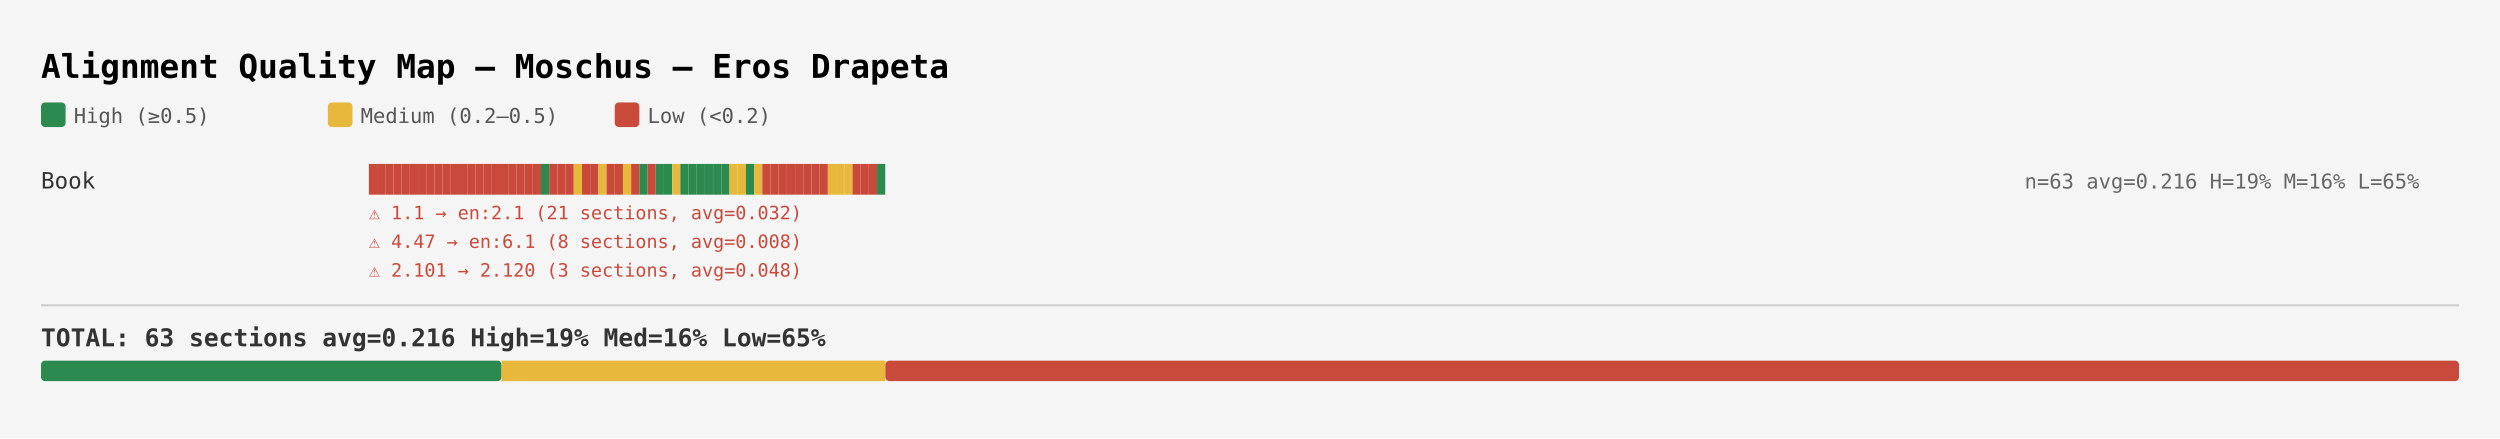
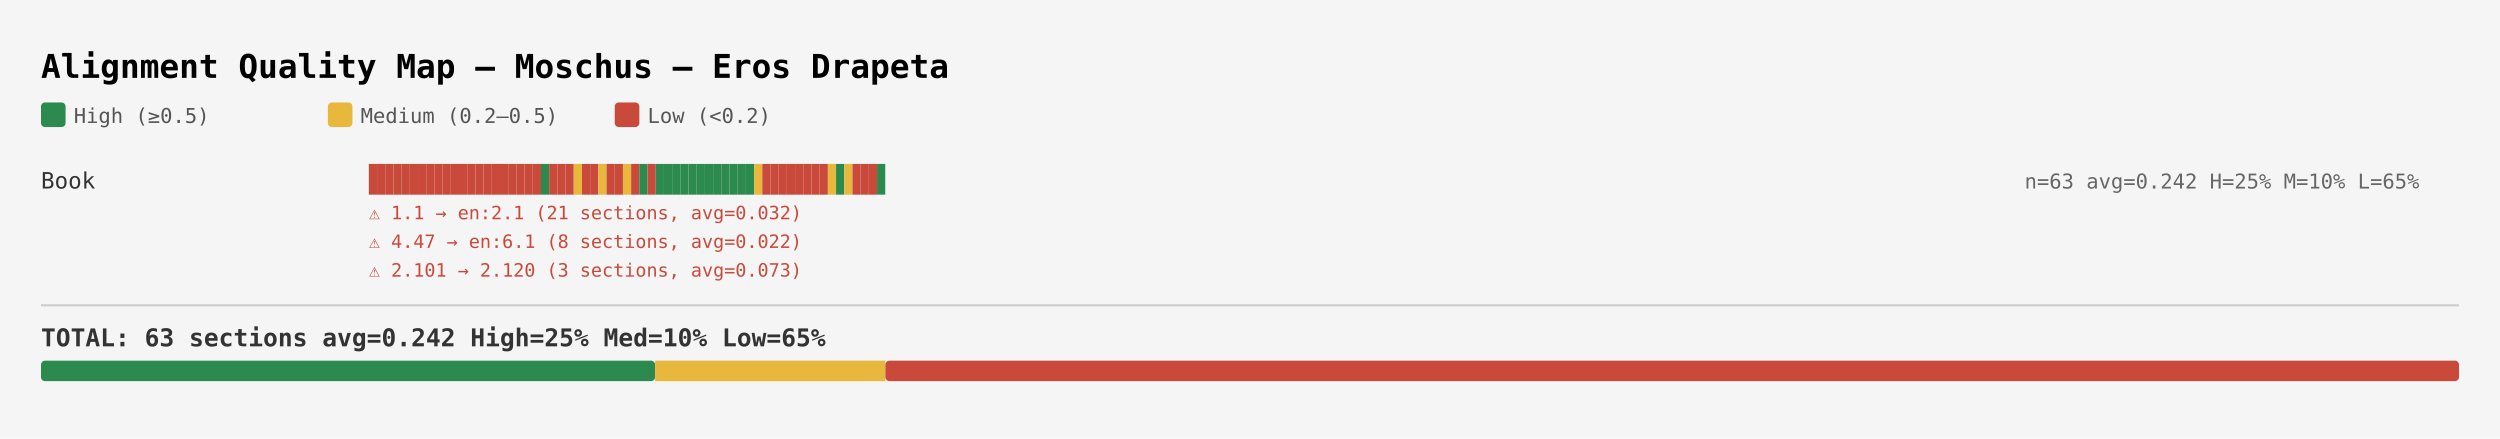
<svg xmlns="http://www.w3.org/2000/svg" width="1220" height="214" viewBox="0 0 1220 214">
  <rect width="1220" height="214" fill="#f5f5f5" />
  <style>
  text { font-family: "SF Mono", "Menlo", "Monaco", monospace; }
  .title { font-size: 16px; font-weight: bold; }
  .subtitle { font-size: 11px; fill: #888; }
  .label { font-size: 11px; fill: #333; }
  .stats { font-size: 10px; fill: #666; }
  .warn { font-size: 9px; fill: #c9493b; }
  .total { font-size: 12px; font-weight: bold; fill: #333; }
  .legend-text { font-size: 10px; fill: #555; }
</style>
  <text x="20" y="38" class="title">Alignment Quality Map — Moschus — Eros Drapeta</text>
  <rect x="20" y="50" width="12" height="12" fill="#2d8a4e" rx="2" />
  <text x="36" y="60" class="legend-text">High (≥0.5)</text>
  <rect x="160" y="50" width="12" height="12" fill="#e8b83d" rx="2" />
  <text x="176" y="60" class="legend-text">Medium (0.2–0.5)</text>
  <rect x="300" y="50" width="12" height="12" fill="#c9493b" rx="2" />
  <text x="316" y="60" class="legend-text">Low (&lt;0.2)</text>
  <text x="20" y="92" class="label">Book </text>
-   <text x="988" y="92" class="stats">n=63  avg=0.216  H=19%  M=16%  L=65%</text>
+   <text x="988" y="92" class="stats">n=63  avg=0.242  H=25%  M=10%  L=65%</text>
  <a href="tlg0035.tlg005.perseus-eng80.html#s1-1">
    <rect x="180" y="80" width="4" height="15" fill="#c9493b" />
  </a>
  <a href="tlg0035.tlg005.perseus-eng80.html#s1-9">
    <rect x="184" y="80" width="4" height="15" fill="#c9493b" />
  </a>
  <a href="tlg0035.tlg005.perseus-eng80.html#s1-18">
    <rect x="188" y="80" width="4" height="15" fill="#c9493b" />
  </a>
  <a href="tlg0035.tlg005.perseus-eng80.html#s1-26">
    <rect x="192" y="80" width="4" height="15" fill="#c9493b" />
  </a>
  <a href="tlg0035.tlg005.perseus-eng80.html#s2-1">
    <rect x="196" y="80" width="4" height="15" fill="#c9493b" />
  </a>
  <a href="tlg0035.tlg005.perseus-eng80.html#s2-10">
    <rect x="200" y="80" width="4" height="15" fill="#c9493b" />
  </a>
  <a href="tlg0035.tlg005.perseus-eng80.html#s2-18">
    <rect x="204" y="80" width="4" height="15" fill="#c9493b" />
  </a>
  <a href="tlg0035.tlg005.perseus-eng80.html#s2-27">
    <rect x="208" y="80" width="4" height="15" fill="#c9493b" />
  </a>
  <a href="tlg0035.tlg005.perseus-eng80.html#s2-37">
    <rect x="212" y="80" width="4" height="15" fill="#c9493b" />
  </a>
  <a href="tlg0035.tlg005.perseus-eng80.html#s2-46">
    <rect x="216" y="80" width="4" height="15" fill="#c9493b" />
  </a>
  <a href="tlg0035.tlg005.perseus-eng80.html#s2-55">
    <rect x="220" y="80" width="4" height="15" fill="#c9493b" />
  </a>
  <a href="tlg0035.tlg005.perseus-eng80.html#s2-63">
    <rect x="224" y="80" width="4" height="15" fill="#c9493b" />
  </a>
  <a href="tlg0035.tlg005.perseus-eng80.html#s2-72">
    <rect x="228" y="80" width="4" height="15" fill="#c9493b" />
  </a>
  <a href="tlg0035.tlg005.perseus-eng80.html#s2-84">
    <rect x="232" y="80" width="4" height="15" fill="#c9493b" />
  </a>
  <a href="tlg0035.tlg005.perseus-eng80.html#sen:1-1">
    <rect x="236" y="80" width="4" height="15" fill="#c9493b" />
  </a>
  <a href="tlg0035.tlg005.perseus-eng80.html#sen:1-1">
    <rect x="240" y="80" width="4" height="15" fill="#c9493b" />
  </a>
  <a href="tlg0035.tlg005.perseus-eng80.html#sen:1-1">
    <rect x="244" y="80" width="4" height="15" fill="#c9493b" />
  </a>
  <a href="tlg0035.tlg005.perseus-eng80.html#sen:1-1">
    <rect x="248" y="80" width="4" height="15" fill="#c9493b" />
  </a>
  <a href="tlg0035.tlg005.perseus-eng80.html#sen:2-1">
    <rect x="252" y="80" width="4" height="15" fill="#c9493b" />
  </a>
  <a href="tlg0035.tlg005.perseus-eng80.html#sen:2-1">
    <rect x="256" y="80" width="4" height="15" fill="#c9493b" />
  </a>
  <a href="tlg0035.tlg005.perseus-eng80.html#sen:2-1">
    <rect x="260" y="80" width="4" height="15" fill="#c9493b" />
  </a>
  <a href="tlg0035.tlg005.perseus-eng80.html#s2-93">
    <rect x="264" y="80" width="4" height="15" fill="#2d8a4e" />
  </a>
  <a href="tlg0035.tlg005.perseus-eng80.html#s2-101">
    <rect x="268" y="80" width="4" height="15" fill="#c9493b" />
  </a>
  <a href="tlg0035.tlg005.perseus-eng80.html#s2-111">
    <rect x="272" y="80" width="4" height="15" fill="#c9493b" />
  </a>
  <a href="tlg0035.tlg005.perseus-eng80.html#s2-120">
    <rect x="276" y="80" width="4" height="15" fill="#c9493b" />
  </a>
  <a href="tlg0035.tlg005.perseus-eng80.html#s2-129">
    <rect x="280" y="80" width="4" height="15" fill="#e8b83d" />
  </a>
  <a href="tlg0035.tlg005.perseus-eng80.html#s2-139">
    <rect x="284" y="80" width="4" height="15" fill="#c9493b" />
  </a>
  <a href="tlg0035.tlg005.perseus-eng80.html#s2-149">
    <rect x="288" y="80" width="4" height="15" fill="#c9493b" />
  </a>
  <a href="tlg0035.tlg005.perseus-eng80.html#s2-157">
    <rect x="292" y="80" width="4" height="15" fill="#e8b83d" />
  </a>
  <a href="tlg0035.tlg005.perseus-eng80.html#s3-1">
    <rect x="296" y="80" width="4" height="15" fill="#c9493b" />
  </a>
  <a href="tlg0035.tlg005.perseus-eng80.html#s3-9">
    <rect x="300" y="80" width="4" height="15" fill="#c9493b" />
  </a>
  <a href="tlg0035.tlg005.perseus-eng80.html#s3-19">
    <rect x="304" y="80" width="4" height="15" fill="#e8b83d" />
  </a>
  <a href="tlg0035.tlg005.perseus-eng80.html#s3-28">
    <rect x="308" y="80" width="4" height="15" fill="#c9493b" />
  </a>
  <a href="tlg0035.tlg005.perseus-eng80.html#s3-36">
    <rect x="312" y="80" width="4" height="15" fill="#2d8a4e" />
  </a>
  <a href="tlg0035.tlg005.perseus-eng80.html#s3-45">
    <rect x="316" y="80" width="4" height="15" fill="#c9493b" />
  </a>
  <a href="tlg0035.tlg005.perseus-eng80.html#s3-53">
    <rect x="320" y="80" width="4" height="15" fill="#2d8a4e" />
  </a>
  <a href="tlg0035.tlg005.perseus-eng80.html#s3-62">
    <rect x="324" y="80" width="4" height="15" fill="#2d8a4e" />
  </a>
  <a href="tlg0035.tlg005.perseus-eng80.html#s3-70">
-     <rect x="328" y="80" width="4" height="15" fill="#e8b83d" />
+     <rect x="328" y="80" width="4" height="15" fill="#2d8a4e" />
  </a>
  <a href="tlg0035.tlg005.perseus-eng80.html#s3-78">
    <rect x="332" y="80" width="4" height="15" fill="#2d8a4e" />
  </a>
  <a href="tlg0035.tlg005.perseus-eng80.html#s3-86">
    <rect x="336" y="80" width="4" height="15" fill="#2d8a4e" />
  </a>
  <a href="tlg0035.tlg005.perseus-eng80.html#s3-98">
    <rect x="340" y="80" width="4" height="15" fill="#2d8a4e" />
  </a>
  <a href="tlg0035.tlg005.perseus-eng80.html#s3-107">
    <rect x="344" y="80" width="4" height="15" fill="#2d8a4e" />
  </a>
  <a href="tlg0035.tlg005.perseus-eng80.html#s3-121">
    <rect x="348" y="80" width="4" height="15" fill="#2d8a4e" />
  </a>
  <a href="tlg0035.tlg005.perseus-eng80.html#s4-1">
    <rect x="352" y="80" width="4" height="15" fill="#2d8a4e" />
  </a>
  <a href="tlg0035.tlg005.perseus-eng80.html#s4-11">
-     <rect x="356" y="80" width="4" height="15" fill="#e8b83d" />
+     <rect x="356" y="80" width="4" height="15" fill="#2d8a4e" />
  </a>
  <a href="tlg0035.tlg005.perseus-eng80.html#s4-19">
-     <rect x="360" y="80" width="4" height="15" fill="#e8b83d" />
+     <rect x="360" y="80" width="4" height="15" fill="#2d8a4e" />
  </a>
  <a href="tlg0035.tlg005.perseus-eng80.html#s4-27">
    <rect x="364" y="80" width="4" height="15" fill="#2d8a4e" />
  </a>
  <a href="tlg0035.tlg005.perseus-eng80.html#s4-36">
    <rect x="368" y="80" width="4" height="15" fill="#e8b83d" />
  </a>
  <a href="tlg0035.tlg005.perseus-eng80.html#s4-47">
    <rect x="372" y="80" width="4" height="15" fill="#c9493b" />
  </a>
  <a href="tlg0035.tlg005.perseus-eng80.html#s4-56">
    <rect x="376" y="80" width="4" height="15" fill="#c9493b" />
  </a>
  <a href="tlg0035.tlg005.perseus-eng80.html#s4-65">
    <rect x="380" y="80" width="4" height="15" fill="#c9493b" />
  </a>
  <a href="tlg0035.tlg005.perseus-eng80.html#s4-75">
    <rect x="384" y="80" width="4" height="15" fill="#c9493b" />
  </a>
  <a href="tlg0035.tlg005.perseus-eng80.html#s4-83">
    <rect x="388" y="80" width="4" height="15" fill="#c9493b" />
  </a>
  <a href="tlg0035.tlg005.perseus-eng80.html#s4-91">
    <rect x="392" y="80" width="4" height="15" fill="#c9493b" />
  </a>
  <a href="tlg0035.tlg005.perseus-eng80.html#s4-99">
    <rect x="396" y="80" width="4" height="15" fill="#c9493b" />
  </a>
  <a href="tlg0035.tlg005.perseus-eng80.html#sen:6-1">
    <rect x="400" y="80" width="4" height="15" fill="#c9493b" />
  </a>
  <a href="tlg0035.tlg005.perseus-eng80.html#s4-107">
    <rect x="404" y="80" width="4" height="15" fill="#e8b83d" />
  </a>
  <a href="tlg0035.tlg005.perseus-eng80.html#s4-118">
-     <rect x="408" y="80" width="4" height="15" fill="#e8b83d" />
+     <rect x="408" y="80" width="4" height="15" fill="#2d8a4e" />
  </a>
  <a href="tlg0035.tlg005.perseus-eng80.html#s5-4-1">
    <rect x="412" y="80" width="4" height="15" fill="#e8b83d" />
  </a>
  <a href="tlg0035.tlg005.perseus-eng80.html#s5-4-9">
    <rect x="416" y="80" width="4" height="15" fill="#c9493b" />
  </a>
  <a href="tlg0035.tlg005.perseus-eng80.html#s5-5-1">
    <rect x="420" y="80" width="4" height="15" fill="#c9493b" />
  </a>
  <a href="tlg0035.tlg005.perseus-eng80.html#s5-6-1">
    <rect x="424" y="80" width="4" height="15" fill="#c9493b" />
  </a>
  <a href="tlg0035.tlg005.perseus-eng80.html#s5-7-1">
    <rect x="428" y="80" width="4" height="15" fill="#2d8a4e" />
  </a>
  <text x="180" y="107" class="warn">⚠ 1.1 → en:2.1  (21 sections, avg=0.032)</text>
-   <text x="180" y="121" class="warn">⚠ 4.47 → en:6.1  (8 sections, avg=0.008)</text>
-   <text x="180" y="135" class="warn">⚠ 2.101 → 2.120  (3 sections, avg=0.048)</text>
+   <text x="180" y="121" class="warn">⚠ 4.47 → en:6.1  (8 sections, avg=0.022)</text>
+   <text x="180" y="135" class="warn">⚠ 2.101 → 2.120  (3 sections, avg=0.073)</text>
  <line x1="20" y1="149" x2="1200" y2="149" stroke="#ccc" stroke-width="1" />
-   <text x="20" y="169" class="total">TOTAL: 63 sections   avg=0.216   High=19%   Med=16%   Low=65%</text>
-   <rect x="20" y="176" width="224.762" height="10" fill="#2d8a4e" rx="2" />
-   <rect x="244.762" y="176" width="187.302" height="10" fill="#e8b83d" />
+   <text x="20" y="169" class="total">TOTAL: 63 sections   avg=0.242   High=25%   Med=10%   Low=65%</text>
+   <rect x="20" y="176" width="299.683" height="10" fill="#2d8a4e" rx="2" />
+   <rect x="319.683" y="176" width="112.381" height="10" fill="#e8b83d" />
  <rect x="432.063" y="176" width="767.937" height="10" fill="#c9493b" rx="2" />
</svg>
